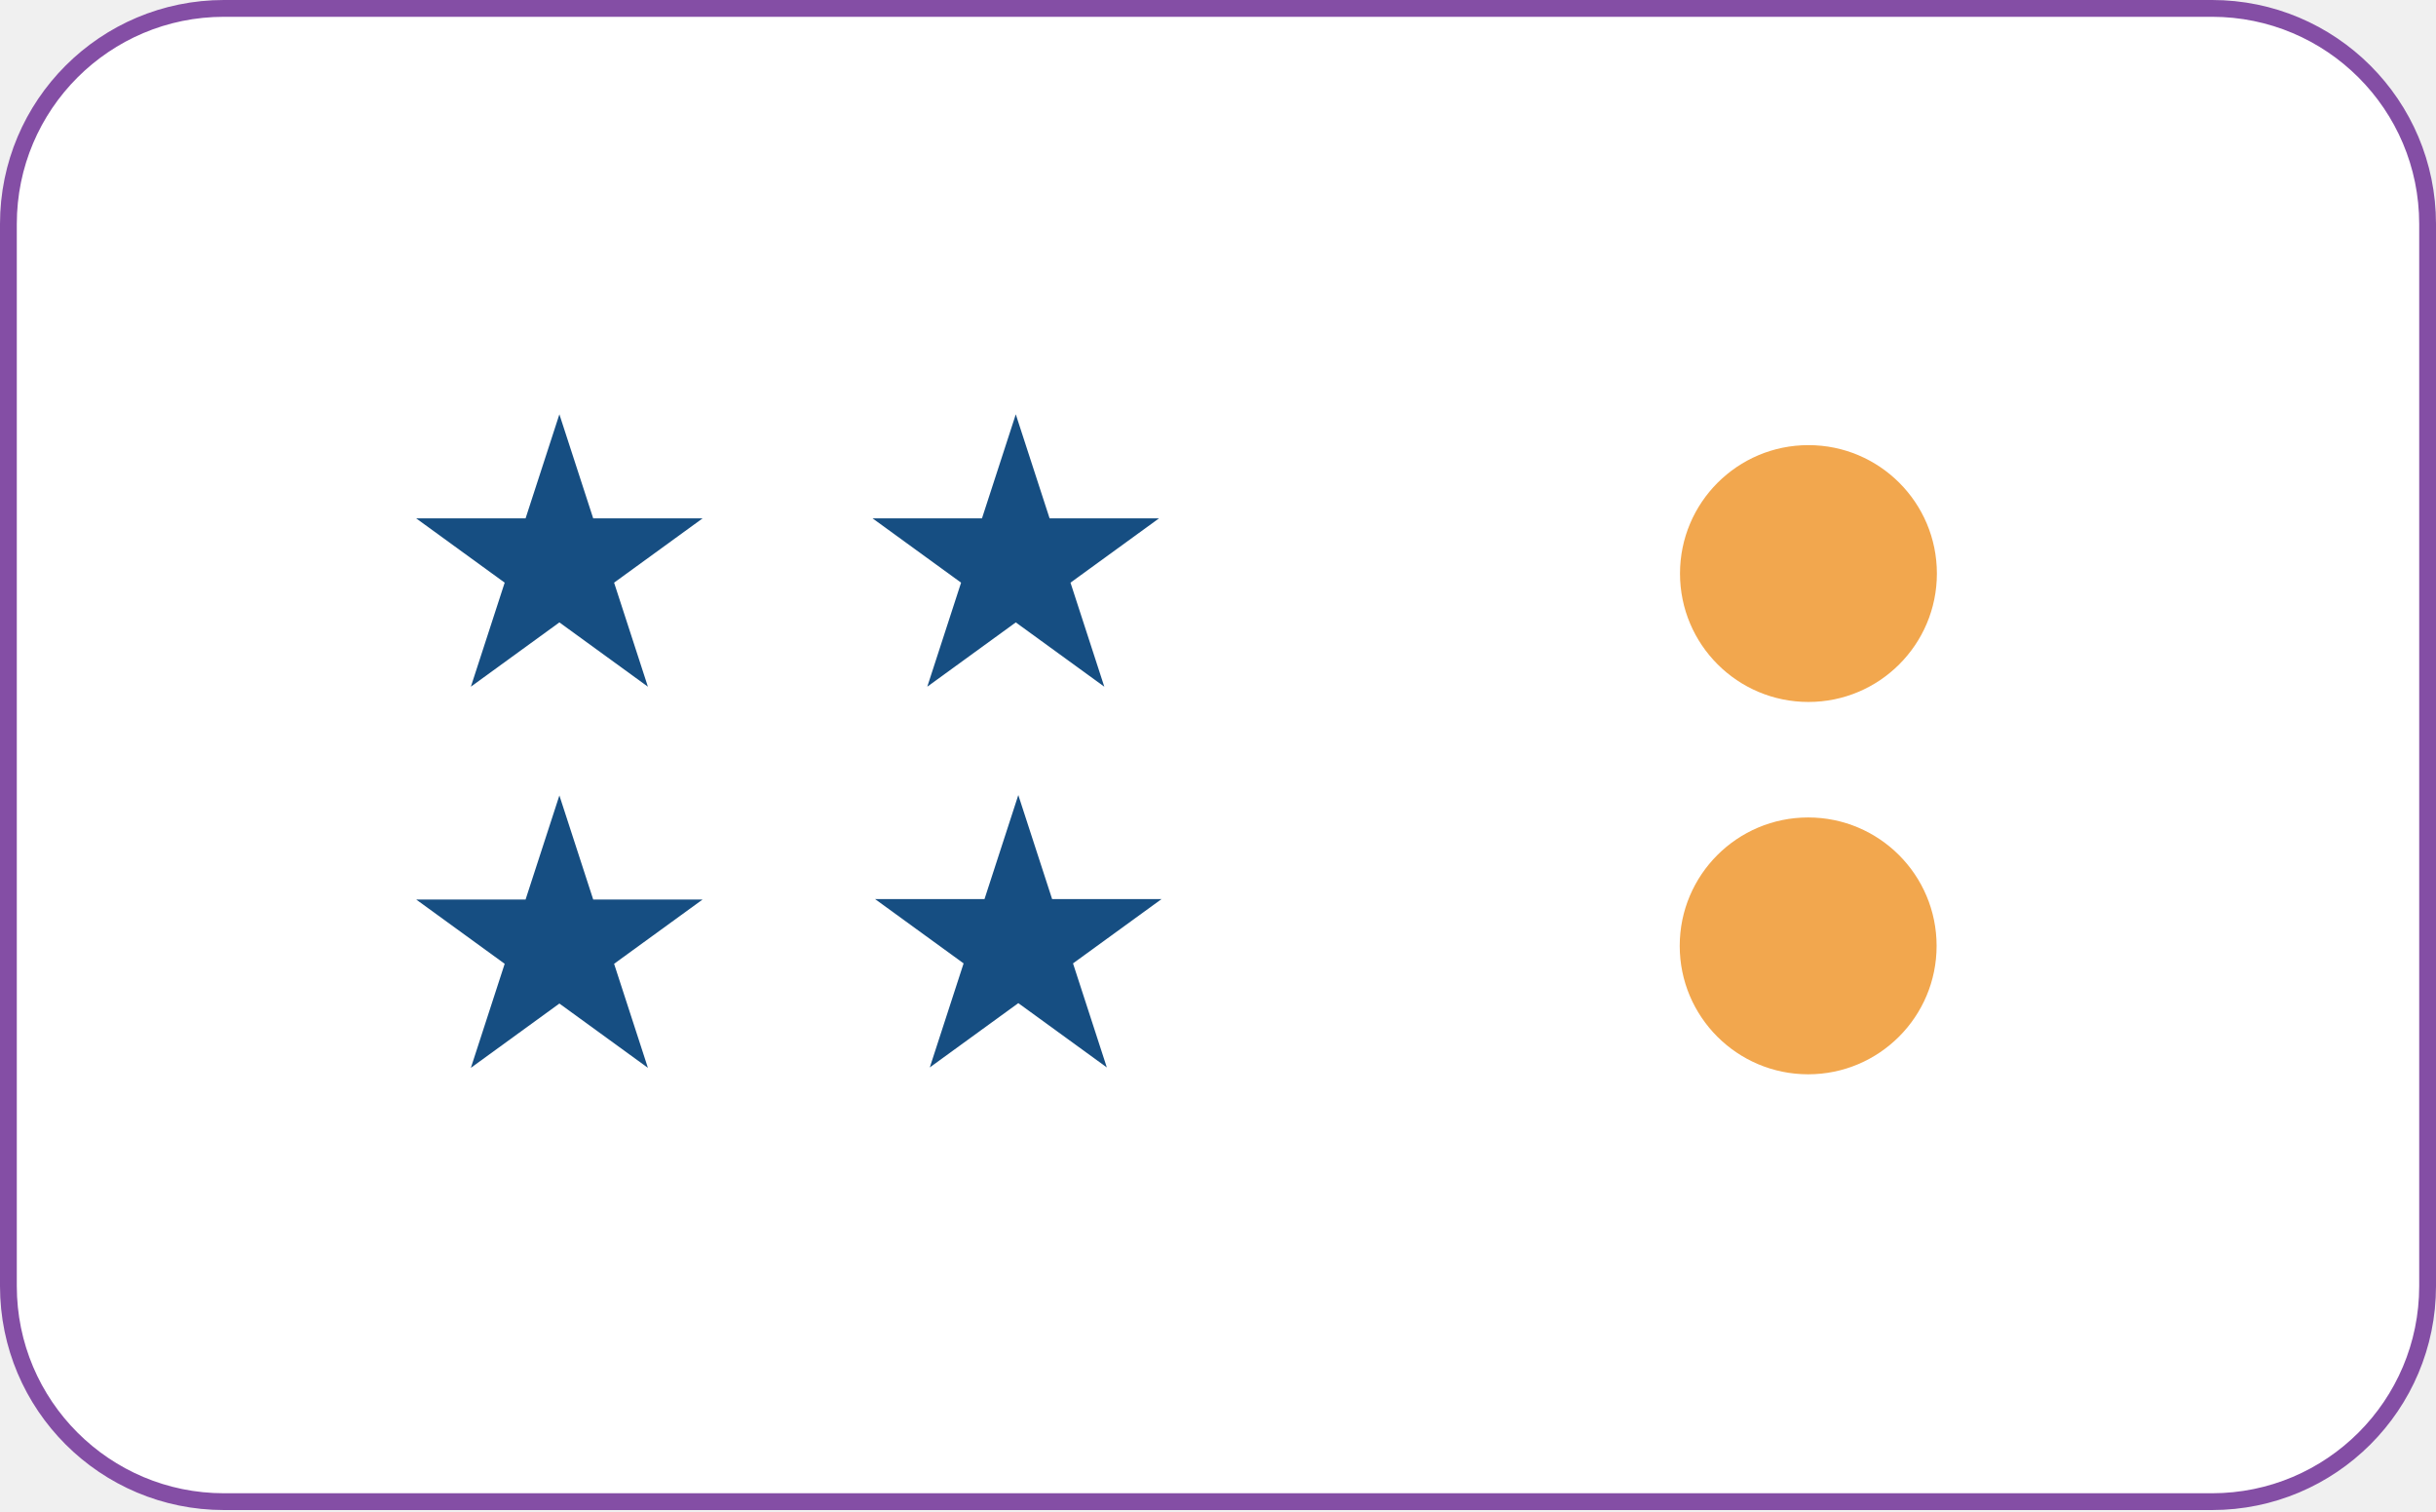
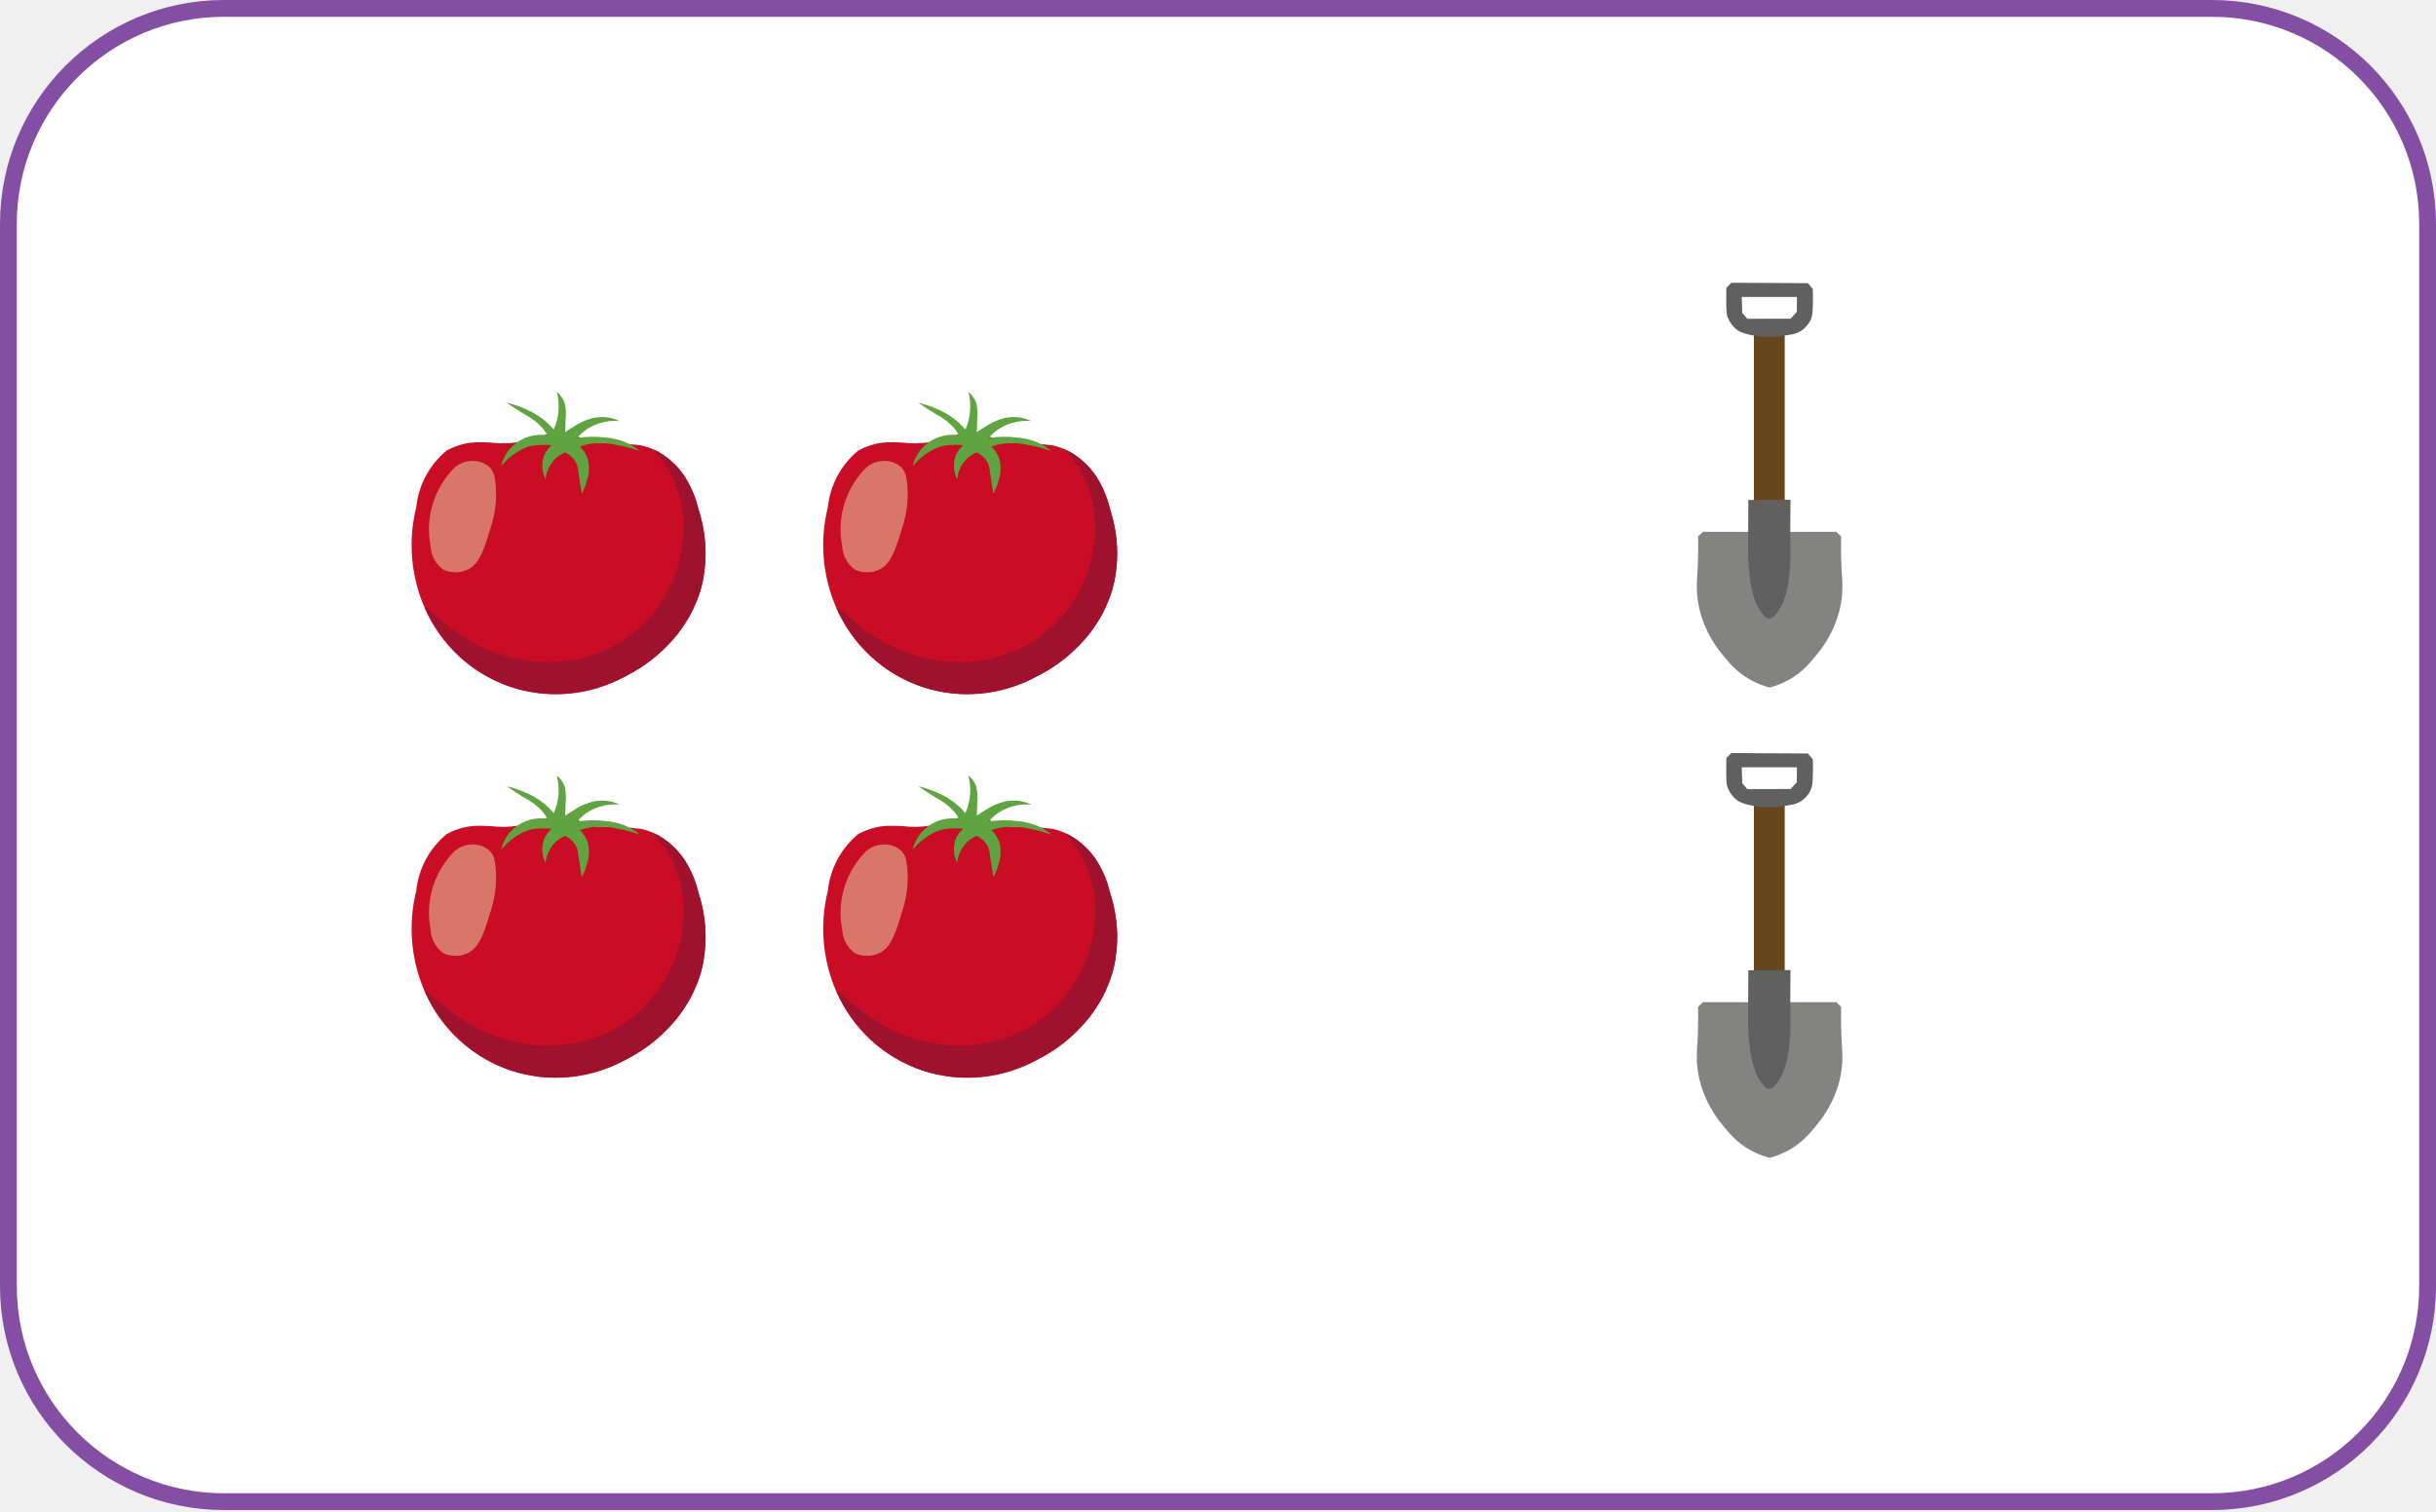
<svg xmlns="http://www.w3.org/2000/svg" width="870" height="540" viewBox="0 0 870 540" fill="none">
  <rect x="3" y="3" width="864" height="533.4" rx="77" fill="white" stroke="#844EA5" stroke-width="6" />
-   <path d="M199.782 284.145L211.857 321.308H250.931L219.319 344.275L231.394 381.438L199.782 358.47L168.17 381.438L180.244 344.275L148.632 321.308H187.707L199.782 284.145Z" fill="#164E82" />
-   <path d="M362.782 148L374.857 185.162H413.931L382.319 208.13L394.394 245.292L362.782 222.325L331.17 245.292L343.244 208.13L311.632 185.162H350.707L362.782 148Z" fill="#164E82" />
-   <path d="M363.682 284L375.757 321.162H414.831L383.219 344.13L395.294 381.292L363.682 358.325L332.07 381.292L344.144 344.13L312.532 321.162H351.607L363.682 284Z" fill="#164E82" />
-   <path d="M199.782 148L211.857 185.162H250.931L219.319 208.13L231.394 245.292L199.782 222.325L168.17 245.292L180.244 208.13L148.632 185.162H187.707L199.782 148Z" fill="#164E82" />
-   <circle cx="645.773" cy="337.873" r="45.873" fill="#F2A74E" />
-   <circle cx="645.873" cy="204.873" r="45.873" fill="#F2A74E" />
+   <path d="M177.913 295.336C175.156 295.028 172.381 294.917 169.608 295.004C168.299 295.084 166.998 295.267 165.717 295.551C163.578 296.08 161.512 296.87 159.566 297.904C153.398 302.964 149.479 310.251 148.662 318.181C145.667 330.202 146.74 342.875 151.713 354.224C154.558 360.807 158.762 366.717 164.049 371.567C169.336 376.417 175.589 380.099 182.398 382.372C189.207 384.644 196.419 385.457 203.564 384.756C210.708 384.055 217.625 381.857 223.861 378.304C230.104 375.196 235.659 370.867 240.196 365.574C244.733 360.282 248.159 354.133 250.272 347.492C252.83 337.968 252.515 327.901 249.368 318.554C247.884 311.737 244.23 305.583 238.952 301.014C236.056 298.57 232.604 296.873 228.897 296.073C224.107 295.487 219.283 295.214 214.457 295.256C212.951 295.243 211.454 295.01 210.016 294.565C208.801 294.116 207.614 293.594 206.462 293.002C204.419 292.071 202.219 291.533 199.977 291.416C197.997 291.525 196.039 291.897 194.157 292.522C190.349 293.519 190 293.849 187.86 294.377C184.606 295.16 181.257 295.483 177.913 295.336Z" fill="#C80D25" />
+   <path d="M251.348 342.624C251.603 341.134 251.783 339.631 251.886 338.123L251.896 337.981C251.991 336.557 252.021 335.181 251.987 333.854V333.731C251.96 332.508 251.871 331.339 251.769 330.208L251.706 329.574C251.58 328.568 251.454 327.563 251.301 326.626L251.159 325.826C251.018 325.053 250.867 324.313 250.708 323.621L250.539 322.88C250.43 322.425 250.327 322.026 250.21 321.614C249.918 320.555 249.641 319.544 249.35 318.559C248.968 317.289 248.539 315.945 248.035 314.555C247.456 312.984 246.94 311.734 246.462 310.738L246.156 310.073L245.809 309.382C244.612 307.057 243.07 304.926 241.234 303.061L241.171 303.024C240.465 302.323 239.718 301.664 238.934 301.05C237.724 300.079 236.442 299.202 235.099 298.425L235.058 298.4C234.627 298.141 234.095 297.943 233.611 297.717C234.904 299.688 236.338 301.564 237.902 303.33C242.836 311.308 244.936 320.714 243.862 330.03C243.183 337.432 240.801 344.577 236.902 350.908C233.002 357.239 227.691 362.584 221.382 366.527C210.321 373.021 197.206 375.084 184.682 372.301C163.889 368.198 152.959 352.935 151.728 354.242C155.652 362.708 161.651 370.049 169.171 375.585C169.884 376.087 170.61 376.579 171.364 377.059L171.816 377.33C175.124 379.405 178.662 381.09 182.359 382.351C183.546 382.747 184.716 383.075 185.89 383.38C186.268 383.478 186.645 383.546 187.023 383.631C187.833 383.829 188.579 383.979 189.354 384.101C189.795 384.176 190.207 384.231 190.655 384.303C191.355 384.409 192.053 384.502 192.72 384.614L194.024 384.734C194.7 384.786 195.367 384.823 196.026 384.857C196.443 384.876 196.86 384.892 197.268 384.896C197.95 384.906 198.623 384.896 199.293 384.884C199.646 384.871 200.017 384.871 200.362 384.855C201.198 384.817 202.015 384.758 202.813 384.678L203.321 384.641C204.303 384.551 205.228 384.406 206.148 384.271L206.952 384.122C207.588 384.01 208.217 383.894 208.823 383.766C209.151 383.704 209.468 383.623 209.787 383.555L211.345 383.178L212.298 382.922C212.781 382.784 213.253 382.65 213.711 382.506L214.577 382.243C215.039 382.092 215.488 381.934 215.921 381.786L216.652 381.528C217.129 381.357 217.59 381.16 218.021 381L218.505 380.816C219.091 380.583 219.632 380.349 220.141 380.125L220.55 379.942L221.578 379.469L221.955 379.288L222.591 378.974L223.278 378.634L223.866 378.307C230.397 374.887 236.222 370.267 241.038 364.689C241.385 364.284 241.73 363.879 242.065 363.446C242.151 363.303 242.31 363.148 242.401 363.025C242.895 362.392 243.345 361.733 243.781 361.12C244.003 360.751 244.276 360.404 244.495 360.071C244.998 359.305 245.492 358.52 245.963 357.705L246.184 357.336C246.681 356.509 247.108 355.633 247.535 354.737C247.661 354.5 247.773 354.257 247.87 354.008C248.265 353.147 248.645 352.268 248.999 351.356L249.137 351.003C249.568 349.867 249.955 348.702 250.317 347.491C250.769 345.905 251.133 344.296 251.41 342.67L251.348 342.624Z" fill="#9F122D" />
+   <path d="M168.358 301.652C166.24 301.74 164.206 302.504 162.555 303.833C158.874 307.432 156.146 311.887 154.614 316.799C153.082 321.711 152.795 326.925 153.778 331.975C153.847 333.639 154.288 335.267 155.07 336.738C155.853 338.209 156.955 339.486 158.297 340.476C159.54 341.048 160.883 341.37 162.251 341.423C163.619 341.477 164.984 341.26 166.268 340.785C171.188 338.948 172.734 333.808 175.7 323.92C177.305 318.454 177.613 312.691 176.6 307.085C176.295 305.808 175.635 304.643 174.696 303.724C172.928 302.247 170.659 301.505 168.358 301.652Z" fill="#D9766A" />
+   <path d="M194.855 308.188C195.116 305.409 196.348 302.812 198.335 300.85C199.344 299.884 200.528 299.117 201.824 298.592C203.482 299.373 204.853 300.653 205.744 302.252C206.461 303.612 206.387 304.665 206.92 307.941C207.276 310.134 207.564 311.978 207.767 313.309C208.619 311.785 209.261 310.154 209.678 308.46C210.517 305.943 210.567 303.231 209.822 300.685C209.254 299.097 208.316 297.667 207.087 296.512C208.556 295.997 210.074 295.633 211.617 295.429C214.637 295.109 217.689 295.307 220.642 296.015C223.343 296.514 225.998 297.237 228.578 298.177C227.745 297.453 226.853 296.8 225.911 296.224C222.998 294.553 219.748 293.556 216.399 293.306C212.982 292.864 209.519 292.916 206.117 293.461C206.779 292.659 207.517 291.921 208.319 291.257C210.061 289.849 212.059 288.791 214.203 288.14C216.505 287.431 218.925 287.189 221.322 287.425C220.457 286.993 219.549 286.651 218.613 286.405C216.39 285.858 214.071 285.821 211.831 286.298C209.303 286.94 206.907 288.021 204.754 289.493C203.519 290.212 202.535 290.875 201.866 291.338C201.909 290.231 201.948 288.805 201.992 287.156C202.246 285.074 202.136 282.964 201.667 280.919C201.104 279.38 200.129 278.024 198.848 277C199.431 279.222 199.637 281.526 199.458 283.816C199.278 286.105 198.71 288.348 197.778 290.448C196.646 289.101 195.379 287.874 193.996 286.785C191.945 285.195 189.682 283.899 187.273 282.932C185.249 282.046 183.145 281.353 180.989 280.865C183.539 282.644 185.676 283.992 187.197 284.912C189.578 286.12 191.734 287.727 193.57 289.663C194.313 290.528 194.96 291.47 195.499 292.474C192.697 292.059 189.834 292.435 187.236 293.561C185.164 294.46 183.333 295.834 181.892 297.572C180.452 299.31 179.441 301.363 178.944 303.564C180.819 301.237 183.131 299.298 185.751 297.857C187.145 297.053 188.664 296.488 190.246 296.185C191.337 296.012 192.441 295.925 193.547 295.925C194.711 295.886 195.876 295.917 197.036 296.017C195.785 297.08 194.823 298.441 194.238 299.973C193.78 301.313 193.599 302.732 193.705 304.144C193.811 305.555 194.202 306.931 194.855 308.188Z" fill="#5FA440" />
+   <path d="M324.913 295.336C322.156 295.028 319.381 294.917 316.608 295.004C315.299 295.084 313.998 295.267 312.717 295.551C310.578 296.08 308.512 296.87 306.566 297.904C300.398 302.964 296.479 310.251 295.662 318.181C292.667 330.202 293.74 342.875 298.713 354.224C301.558 360.807 305.762 366.717 311.049 371.567C316.336 376.417 322.589 380.099 329.398 382.372C336.207 384.644 343.419 385.457 350.564 384.756C357.708 384.055 364.625 381.857 370.861 378.304C377.104 375.196 382.659 370.867 387.196 365.574C391.733 360.282 395.159 354.133 397.272 347.492C399.83 337.968 399.515 327.901 396.368 318.554C394.884 311.737 391.23 305.583 385.952 301.014C383.056 298.57 379.604 296.873 375.897 296.073C371.107 295.487 366.283 295.214 361.457 295.256C359.951 295.243 358.454 295.01 357.016 294.565C355.801 294.116 354.614 293.594 353.462 293.002C351.419 292.071 349.219 291.533 346.977 291.416C344.997 291.525 343.039 291.897 341.157 292.522C337.349 293.519 337 293.849 334.86 294.377C331.606 295.16 328.257 295.483 324.913 295.336Z" fill="#C80D25" />
+   <path d="M398.348 342.624C398.603 341.134 398.783 339.631 398.886 338.123L398.896 337.981C398.991 336.557 399.021 335.181 398.987 333.854V333.731C398.96 332.508 398.871 331.339 398.769 330.208L398.706 329.574C398.58 328.568 398.454 327.563 398.301 326.626L398.159 325.826C398.018 325.053 397.867 324.313 397.708 323.621L397.539 322.88C397.43 322.425 397.327 322.026 397.21 321.614C396.918 320.555 396.641 319.544 396.35 318.559C395.968 317.289 395.539 315.945 395.035 314.555C394.456 312.984 393.94 311.734 393.462 310.738L393.156 310.073L392.809 309.382C391.612 307.057 390.07 304.926 388.234 303.061L388.171 303.024C387.465 302.323 386.718 301.664 385.934 301.05C384.724 300.079 383.442 299.202 382.099 298.425L382.058 298.4C381.627 298.141 381.095 297.943 380.611 297.717C381.904 299.688 383.338 301.564 384.902 303.33C389.836 311.308 391.936 320.714 390.862 330.03C390.183 337.432 387.801 344.577 383.902 350.908C380.002 357.239 374.691 362.584 368.382 366.527C357.321 373.021 344.206 375.084 331.682 372.301C310.889 368.198 299.959 352.935 298.728 354.242C302.652 362.708 308.651 370.049 316.171 375.585C316.884 376.087 317.61 376.579 318.364 377.059L318.816 377.33C322.124 379.405 325.662 381.09 329.359 382.351C330.546 382.747 331.716 383.075 332.89 383.38C333.268 383.478 333.645 383.546 334.023 383.631C334.833 383.829 335.579 383.979 336.354 384.101C336.795 384.176 337.207 384.231 337.655 384.303C338.355 384.409 339.053 384.502 339.72 384.614L341.024 384.734C341.7 384.786 342.367 384.823 343.026 384.857C343.443 384.876 343.86 384.892 344.268 384.896C344.95 384.906 345.623 384.896 346.293 384.884C346.646 384.871 347.017 384.871 347.362 384.855C348.198 384.817 349.015 384.758 349.813 384.678L350.321 384.641C351.303 384.551 352.228 384.406 353.148 384.271L353.952 384.122C354.588 384.01 355.217 383.894 355.823 383.766C356.151 383.704 356.468 383.623 356.787 383.555L358.345 383.178L359.298 382.922C359.781 382.784 360.253 382.65 360.711 382.506L361.577 382.243C362.039 382.092 362.488 381.934 362.921 381.786L363.652 381.528C364.129 381.357 364.59 381.16 365.021 381L365.505 380.816C366.091 380.583 366.632 380.349 367.141 380.125L367.55 379.942L368.578 379.469L368.955 379.288L369.591 378.974L370.278 378.634L370.866 378.307C377.397 374.887 383.222 370.267 388.038 364.689C388.385 364.284 388.73 363.879 389.065 363.446C389.151 363.303 389.31 363.148 389.401 363.025C389.895 362.392 390.345 361.733 390.781 361.12C391.003 360.751 391.276 360.404 391.495 360.071C391.998 359.305 392.492 358.52 392.963 357.705L393.184 357.336C393.681 356.509 394.108 355.633 394.535 354.737C394.661 354.5 394.773 354.257 394.87 354.008C395.265 353.147 395.645 352.268 395.999 351.356L396.137 351.003C396.568 349.867 396.955 348.702 397.317 347.491C397.769 345.905 398.133 344.296 398.41 342.67L398.348 342.624Z" fill="#9F122D" />
+   <path d="M315.358 301.652C313.24 301.74 311.206 302.504 309.555 303.833C305.874 307.432 303.146 311.887 301.614 316.799C300.082 321.711 299.795 326.925 300.778 331.975C300.847 333.639 301.288 335.267 302.07 336.738C302.853 338.209 303.955 339.486 305.297 340.476C306.54 341.048 307.883 341.37 309.251 341.423C310.619 341.477 311.984 341.26 313.268 340.785C318.188 338.948 319.734 333.808 322.7 323.92C324.305 318.454 324.613 312.691 323.6 307.085C323.295 305.808 322.635 304.643 321.696 303.724C319.928 302.247 317.659 301.505 315.358 301.652Z" fill="#D9766A" />
+   <path d="M341.855 308.188C342.116 305.409 343.348 302.812 345.335 300.85C346.344 299.884 347.528 299.117 348.824 298.592C350.482 299.373 351.853 300.653 352.744 302.252C353.461 303.612 353.387 304.665 353.92 307.941C354.276 310.134 354.564 311.978 354.767 313.309C355.619 311.785 356.261 310.154 356.678 308.46C357.517 305.943 357.567 303.231 356.822 300.685C356.254 299.097 355.316 297.667 354.087 296.512C355.556 295.997 357.074 295.633 358.617 295.429C361.637 295.109 364.689 295.307 367.642 296.015C370.343 296.514 372.998 297.237 375.578 298.177C374.745 297.453 373.853 296.8 372.911 296.224C369.998 294.553 366.748 293.556 363.399 293.306C359.982 292.864 356.519 292.916 353.117 293.461C353.779 292.659 354.517 291.921 355.319 291.257C357.061 289.849 359.059 288.791 361.203 288.14C363.505 287.431 365.925 287.189 368.322 287.425C367.457 286.993 366.549 286.651 365.613 286.405C363.39 285.858 361.071 285.821 358.831 286.298C356.303 286.94 353.907 288.021 351.754 289.493C350.519 290.212 349.535 290.875 348.866 291.338C348.909 290.231 348.948 288.805 348.992 287.156C349.246 285.074 349.136 282.964 348.667 280.919C348.104 279.38 347.129 278.024 345.848 277C346.431 279.222 346.637 281.526 346.458 283.816C346.278 286.105 345.71 288.348 344.778 290.448C343.646 289.101 342.379 287.874 340.996 286.785C338.945 285.195 336.682 283.899 334.273 282.932C332.249 282.046 330.145 281.353 327.989 280.865C330.539 282.644 332.676 283.992 334.197 284.912C336.578 286.12 338.734 287.727 340.57 289.663C341.313 290.528 341.96 291.47 342.499 292.474C339.697 292.059 336.834 292.435 334.236 293.561C332.164 294.46 330.333 295.834 328.892 297.572C327.452 299.31 326.441 301.363 325.944 303.564C327.819 301.237 330.131 299.298 332.751 297.857C334.145 297.053 335.664 296.488 337.246 296.185C338.337 296.012 339.441 295.925 340.547 295.925C341.711 295.886 342.876 295.917 344.036 296.017C342.785 297.08 341.823 298.441 341.238 299.973C340.78 301.313 340.599 302.732 340.705 304.144C340.811 305.555 341.202 306.931 341.855 308.188Z" fill="#5FA440" />
+   <path d="M177.913 158.336C175.156 158.028 172.381 157.917 169.608 158.004C168.299 158.084 166.998 158.267 165.717 158.551C163.578 159.08 161.512 159.87 159.566 160.904C153.398 165.964 149.479 173.251 148.662 181.181C145.667 193.202 146.74 205.875 151.713 217.224C154.558 223.807 158.762 229.717 164.049 234.567C169.336 239.417 175.589 243.099 182.398 245.372C189.207 247.644 196.419 248.457 203.564 247.756C210.708 247.055 217.625 244.857 223.861 241.304C230.104 238.196 235.659 233.867 240.196 228.574C244.733 223.282 248.159 217.133 250.272 210.492C252.83 200.968 252.515 190.901 249.368 181.554C247.884 174.737 244.23 168.583 238.952 164.014C236.056 161.57 232.604 159.873 228.897 159.073C224.107 158.487 219.283 158.214 214.457 158.256C212.951 158.243 211.454 158.01 210.016 157.565C208.801 157.116 207.614 156.594 206.462 156.002C204.419 155.071 202.219 154.533 199.977 154.416C197.997 154.525 196.039 154.897 194.157 155.522C190.349 156.519 190 156.849 187.86 157.377C184.606 158.16 181.257 158.483 177.913 158.336Z" fill="#C80D25" />
+   <path d="M251.348 205.624C251.603 204.134 251.783 202.631 251.886 201.123L251.896 200.981C251.991 199.557 252.021 198.181 251.987 196.854V196.731C251.96 195.508 251.871 194.339 251.769 193.208L251.706 192.574C251.58 191.568 251.454 190.563 251.301 189.626L251.159 188.826C251.018 188.053 250.867 187.313 250.708 186.621L250.539 185.88C250.43 185.425 250.327 185.026 250.21 184.614C249.918 183.555 249.641 182.544 249.35 181.559C248.968 180.289 248.539 178.945 248.035 177.555C247.456 175.984 246.94 174.734 246.462 173.738L246.156 173.073L245.809 172.382C244.612 170.057 243.07 167.926 241.234 166.061L241.171 166.024C240.465 165.323 239.718 164.664 238.934 164.05C237.724 163.079 236.442 162.202 235.099 161.425L235.058 161.4C234.627 161.141 234.095 160.943 233.611 160.717C234.904 162.688 236.338 164.564 237.902 166.33C242.836 174.308 244.936 183.714 243.862 193.03C243.183 200.432 240.801 207.577 236.902 213.908C233.002 220.239 227.691 225.584 221.382 229.527C210.321 236.021 197.206 238.084 184.682 235.301C163.889 231.198 152.959 215.935 151.728 217.242C155.652 225.708 161.651 233.049 169.171 238.585C169.884 239.087 170.61 239.579 171.364 240.059L171.816 240.33C175.124 242.405 178.662 244.09 182.359 245.351C183.546 245.747 184.716 246.075 185.89 246.38C186.268 246.478 186.645 246.546 187.023 246.631C187.833 246.829 188.579 246.979 189.354 247.101C189.795 247.176 190.207 247.231 190.655 247.303C191.355 247.409 192.053 247.502 192.72 247.614L194.024 247.734C194.7 247.786 195.367 247.823 196.026 247.857C196.443 247.876 196.86 247.892 197.268 247.896C197.95 247.906 198.623 247.896 199.293 247.884C199.646 247.871 200.017 247.871 200.362 247.855C201.198 247.817 202.015 247.758 202.813 247.678L203.321 247.641C204.303 247.551 205.228 247.406 206.148 247.271L206.952 247.122C207.588 247.01 208.217 246.894 208.823 246.766C209.151 246.704 209.468 246.623 209.787 246.555L211.345 246.178L212.298 245.922C212.781 245.784 213.253 245.65 213.711 245.506L214.577 245.243C215.039 245.092 215.488 244.934 215.921 244.786L216.652 244.528C217.129 244.357 217.59 244.16 218.021 244L218.505 243.816C219.091 243.583 219.632 243.349 220.141 243.125L220.55 242.942L221.578 242.469L221.955 242.288L222.591 241.974L223.278 241.634L223.866 241.307C230.397 237.887 236.222 233.267 241.038 227.689C241.385 227.284 241.73 226.879 242.065 226.446C242.151 226.303 242.31 226.148 242.401 226.025C242.895 225.392 243.345 224.733 243.781 224.12C244.003 223.751 244.276 223.404 244.495 223.071C244.998 222.305 245.492 221.52 245.963 220.705L246.184 220.336C246.681 219.509 247.108 218.633 247.535 217.737C247.661 217.5 247.773 217.257 247.87 217.008C248.265 216.147 248.645 215.268 248.999 214.356L249.137 214.003C249.568 212.867 249.955 211.702 250.317 210.491C250.769 208.905 251.133 207.296 251.41 205.67L251.348 205.624Z" fill="#9F122D" />
+   <path d="M168.358 164.652C166.24 164.74 164.206 165.504 162.555 166.833C158.874 170.432 156.146 174.887 154.614 179.799C153.082 184.711 152.795 189.925 153.778 194.975C153.847 196.639 154.288 198.267 155.07 199.738C155.853 201.209 156.955 202.486 158.297 203.476C159.54 204.048 160.883 204.37 162.251 204.423C163.619 204.477 164.984 204.26 166.268 203.785C171.188 201.948 172.734 196.808 175.7 186.92C177.305 181.454 177.613 175.691 176.6 170.085C176.295 168.808 175.635 167.643 174.696 166.724C172.928 165.247 170.659 164.505 168.358 164.652Z" fill="#D9766A" />
+   <path d="M194.855 171.188C195.116 168.409 196.348 165.812 198.335 163.85C199.344 162.884 200.528 162.117 201.824 161.592C203.482 162.373 204.853 163.653 205.744 165.252C206.461 166.612 206.387 167.665 206.92 170.941C207.276 173.134 207.564 174.978 207.767 176.309C208.619 174.785 209.261 173.154 209.678 171.46C210.517 168.943 210.567 166.231 209.822 163.685C209.254 162.097 208.316 160.667 207.087 159.512C208.556 158.997 210.074 158.633 211.617 158.429C214.637 158.109 217.689 158.307 220.642 159.015C223.343 159.514 225.998 160.237 228.578 161.177C227.745 160.453 226.853 159.8 225.911 159.224C222.998 157.553 219.748 156.556 216.399 156.306C212.982 155.864 209.519 155.916 206.117 156.461C206.779 155.659 207.517 154.921 208.319 154.257C210.061 152.849 212.059 151.791 214.203 151.14C216.505 150.431 218.925 150.189 221.322 150.425C220.457 149.993 219.549 149.651 218.613 149.405C216.39 148.858 214.071 148.821 211.831 149.298C209.303 149.94 206.907 151.021 204.754 152.493C203.519 153.212 202.535 153.875 201.866 154.338C201.909 153.231 201.948 151.805 201.992 150.156C202.246 148.074 202.136 145.964 201.667 143.919C201.104 142.38 200.129 141.024 198.848 140C199.431 142.222 199.637 144.526 199.458 146.816C199.278 149.105 198.71 151.348 197.778 153.448C196.646 152.101 195.379 150.874 193.996 149.785C191.945 148.195 189.682 146.899 187.273 145.932C185.249 145.046 183.145 144.353 180.989 143.865C183.539 145.644 185.676 146.992 187.197 147.912C189.578 149.12 191.734 150.727 193.57 152.663C194.313 153.528 194.96 154.47 195.499 155.474C192.697 155.059 189.834 155.435 187.236 156.561C185.164 157.46 183.333 158.834 181.892 160.572C180.452 162.31 179.441 164.363 178.944 166.564C180.819 164.237 183.131 162.298 185.751 160.857C187.145 160.053 188.664 159.488 190.246 159.185C191.337 159.012 192.441 158.925 193.547 158.925C194.711 158.886 195.876 158.917 197.036 159.017C195.785 160.08 194.823 161.441 194.238 162.973C193.78 164.313 193.599 165.732 193.705 167.144C193.811 168.555 194.202 169.931 194.855 171.188Z" fill="#5FA440" />
+   <path d="M324.913 158.336C322.156 158.028 319.381 157.917 316.608 158.004C315.299 158.084 313.998 158.267 312.717 158.551C310.578 159.08 308.512 159.87 306.566 160.904C300.398 165.964 296.479 173.251 295.662 181.181C292.667 193.202 293.74 205.875 298.713 217.224C301.558 223.807 305.762 229.717 311.049 234.567C316.336 239.417 322.589 243.099 329.398 245.372C336.207 247.644 343.419 248.457 350.564 247.756C357.708 247.055 364.625 244.857 370.861 241.304C377.104 238.196 382.659 233.867 387.196 228.574C391.733 223.282 395.159 217.133 397.272 210.492C399.83 200.968 399.515 190.901 396.368 181.554C394.884 174.737 391.23 168.583 385.952 164.014C383.056 161.57 379.604 159.873 375.897 159.073C371.107 158.487 366.283 158.214 361.457 158.256C359.951 158.243 358.454 158.01 357.016 157.565C355.801 157.116 354.614 156.594 353.462 156.002C351.419 155.071 349.219 154.533 346.977 154.416C344.997 154.525 343.039 154.897 341.157 155.522C337.349 156.519 337 156.849 334.86 157.377C331.606 158.16 328.257 158.483 324.913 158.336Z" fill="#C80D25" />
+   <path d="M398.348 205.624C398.603 204.134 398.783 202.631 398.886 201.123L398.896 200.981C398.991 199.557 399.021 198.181 398.987 196.854V196.731C398.96 195.508 398.871 194.339 398.769 193.208L398.706 192.574C398.58 191.568 398.454 190.563 398.301 189.626L398.159 188.826C398.018 188.053 397.867 187.313 397.708 186.621L397.539 185.88C397.43 185.425 397.327 185.026 397.21 184.614C396.918 183.555 396.641 182.544 396.35 181.559C395.968 180.289 395.539 178.945 395.035 177.555C394.456 175.984 393.94 174.734 393.462 173.738L393.156 173.073L392.809 172.382C391.612 170.057 390.07 167.926 388.234 166.061L388.171 166.024C387.465 165.323 386.718 164.664 385.934 164.05C384.724 163.079 383.442 162.202 382.099 161.425L382.058 161.4C381.627 161.141 381.095 160.943 380.611 160.717C381.904 162.688 383.338 164.564 384.902 166.33C389.836 174.308 391.936 183.714 390.862 193.03C390.183 200.432 387.801 207.577 383.902 213.908C380.002 220.239 374.691 225.584 368.382 229.527C357.321 236.021 344.206 238.084 331.682 235.301C310.889 231.198 299.959 215.935 298.728 217.242C302.652 225.708 308.651 233.049 316.171 238.585C316.884 239.087 317.61 239.579 318.364 240.059L318.816 240.33C322.124 242.405 325.662 244.09 329.359 245.351C330.546 245.747 331.716 246.075 332.89 246.38C333.268 246.478 333.645 246.546 334.023 246.631C334.833 246.829 335.579 246.979 336.354 247.101C336.795 247.176 337.207 247.231 337.655 247.303C338.355 247.409 339.053 247.502 339.72 247.614L341.024 247.734C341.7 247.786 342.367 247.823 343.026 247.857C343.443 247.876 343.86 247.892 344.268 247.896C344.95 247.906 345.623 247.896 346.293 247.884C346.646 247.871 347.017 247.871 347.362 247.855C348.198 247.817 349.015 247.758 349.813 247.678L350.321 247.641C351.303 247.551 352.228 247.406 353.148 247.271L353.952 247.122C354.588 247.01 355.217 246.894 355.823 246.766C356.151 246.704 356.468 246.623 356.787 246.555L358.345 246.178L359.298 245.922C359.781 245.784 360.253 245.65 360.711 245.506L361.577 245.243C362.039 245.092 362.488 244.934 362.921 244.786L363.652 244.528C364.129 244.357 364.59 244.16 365.021 244L365.505 243.816C366.091 243.583 366.632 243.349 367.141 243.125L367.55 242.942L368.578 242.469L368.955 242.288L369.591 241.974L370.278 241.634L370.866 241.307C377.397 237.887 383.222 233.267 388.038 227.689C388.385 227.284 388.73 226.879 389.065 226.446C389.151 226.303 389.31 226.148 389.401 226.025C389.895 225.392 390.345 224.733 390.781 224.12C391.003 223.751 391.276 223.404 391.495 223.071C391.998 222.305 392.492 221.52 392.963 220.705L393.184 220.336C393.681 219.509 394.108 218.633 394.535 217.737C394.661 217.5 394.773 217.257 394.87 217.008C395.265 216.147 395.645 215.268 395.999 214.356L396.137 214.003C396.568 212.867 396.955 211.702 397.317 210.491C397.769 208.905 398.133 207.296 398.41 205.67L398.348 205.624Z" fill="#9F122D" />
+   <path d="M315.358 164.652C313.24 164.74 311.206 165.504 309.555 166.833C305.874 170.432 303.146 174.887 301.614 179.799C300.082 184.711 299.795 189.925 300.778 194.975C300.847 196.639 301.288 198.267 302.07 199.738C302.853 201.209 303.955 202.486 305.297 203.476C306.54 204.048 307.883 204.37 309.251 204.423C310.619 204.477 311.984 204.26 313.268 203.785C318.188 201.948 319.734 196.808 322.7 186.92C324.305 181.454 324.613 175.691 323.6 170.085C323.295 168.808 322.635 167.643 321.696 166.724C319.928 165.247 317.659 164.505 315.358 164.652Z" fill="#D9766A" />
+   <path d="M341.855 171.188C342.116 168.409 343.348 165.812 345.335 163.85C346.344 162.884 347.528 162.117 348.824 161.592C350.482 162.373 351.853 163.653 352.744 165.252C353.461 166.612 353.387 167.665 353.92 170.941C354.276 173.134 354.564 174.978 354.767 176.309C355.619 174.785 356.261 173.154 356.678 171.46C357.517 168.943 357.567 166.231 356.822 163.685C356.254 162.097 355.316 160.667 354.087 159.512C355.556 158.997 357.074 158.633 358.617 158.429C361.637 158.109 364.689 158.307 367.642 159.015C370.343 159.514 372.998 160.237 375.578 161.177C374.745 160.453 373.853 159.8 372.911 159.224C369.998 157.553 366.748 156.556 363.399 156.306C359.982 155.864 356.519 155.916 353.117 156.461C353.779 155.659 354.517 154.921 355.319 154.257C357.061 152.849 359.059 151.791 361.203 151.14C363.505 150.431 365.925 150.189 368.322 150.425C367.457 149.993 366.549 149.651 365.613 149.405C363.39 148.858 361.071 148.821 358.831 149.298C356.303 149.94 353.907 151.021 351.754 152.493C350.519 153.212 349.535 153.875 348.866 154.338C348.909 153.231 348.948 151.805 348.992 150.156C349.246 148.074 349.136 145.964 348.667 143.919C348.104 142.38 347.129 141.024 345.848 140C346.431 142.222 346.637 144.526 346.458 146.816C346.278 149.105 345.71 151.348 344.778 153.448C343.646 152.101 342.379 150.874 340.996 149.785C338.945 148.195 336.682 146.899 334.273 145.932C332.249 145.046 330.145 144.353 327.989 143.865C330.539 145.644 332.676 146.992 334.197 147.912C336.578 149.12 338.734 150.727 340.57 152.663C341.313 153.528 341.96 154.47 342.499 155.474C339.697 155.059 336.834 155.435 334.236 156.561C332.164 157.46 330.333 158.834 328.892 160.572C327.452 162.31 326.441 164.363 325.944 166.564C327.819 164.237 330.131 162.298 332.751 160.857C334.145 160.053 335.664 159.488 337.246 159.185C338.337 159.012 339.441 158.925 340.547 158.925C341.711 158.886 342.876 158.917 344.036 159.017C342.785 160.08 341.823 161.441 341.238 162.973C340.78 164.313 340.599 165.732 340.705 167.144C340.811 168.555 341.202 169.931 341.855 171.188Z" fill="#5FA440" />
+   <path d="M657.806 373.088C657.603 369.913 657.421 365.377 657.541 359.623C656.953 359.07 656.366 358.517 655.777 357.965C652.02 357.948 648.709 357.952 645.945 357.965C644.279 357.972 643.381 357.98 641.036 357.994C637.607 358.015 634.568 358.027 632 358.036C629.431 358.027 626.393 358.015 622.964 357.994C620.619 357.98 619.722 357.972 618.055 357.965C615.291 357.952 611.98 357.948 608.223 357.965C607.635 358.517 607.047 359.07 606.459 359.623C606.578 365.377 606.397 369.911 606.194 373.088C606.038 375.537 605.798 378.32 606.313 382.141C606.577 384.071 606.99 385.977 607.548 387.843C609.16 393.037 611.799 397.854 615.308 402.009C617.633 404.863 620.253 408.032 624.832 410.66C627.081 411.948 629.491 412.934 631.999 413.591H632.004C634.511 412.934 636.922 411.948 639.171 410.66C643.749 408.034 646.37 404.864 648.695 402.009C652.203 397.854 654.842 393.037 656.455 387.843C657.013 385.977 657.425 384.071 657.689 382.141C658.201 378.32 657.962 375.537 657.806 373.088Z" fill="#838382" />
+   <path d="M637.397 285.98H626.403V348.059H637.397V285.98Z" fill="#67461B" />
+   <path d="M636.793 383.124C636.392 384.109 635.892 385.051 635.299 385.935C634.293 387.409 633.219 388.983 631.827 388.958C630.512 388.936 629.547 387.495 628.549 386.006C627.784 384.83 627.169 383.564 626.717 382.236C625.807 379.725 625.189 376.953 624.765 373.021C624.442 369.937 624.297 366.837 624.331 363.736C624.341 356.627 624.37 350.875 624.403 346.588L639.469 346.516C639.35 353.892 639.376 359.686 639.42 363.629C639.504 366.871 639.383 370.115 639.059 373.342C638.738 376.38 638.172 379.816 636.793 383.124Z" fill="#606060" />
+   <path d="M647.42 271.222L645.665 269.144L618.345 269L616.537 270.808C616.518 271.861 616.5 273.406 616.513 275.28C616.542 279.585 616.7 280.241 616.821 280.659C617.438 282.759 618.723 284.6 620.481 285.904C620.961 286.248 621.997 286.915 624.846 287.58C630.82 288.975 635.545 288.208 639.44 287.536C640.563 287.388 641.652 287.045 642.658 286.523C644.476 285.508 645.915 283.93 646.759 282.026C647.322 280.707 647.377 279.189 647.464 276.206C647.525 274.107 647.475 272.382 647.42 271.222ZM641.732 279.397L639.498 281.836L624.037 281.866C623.438 281.169 622.838 280.472 622.238 279.775L622.04 274.076H641.761C641.752 275.849 641.742 277.623 641.732 279.397Z" fill="#606060" />
+   <path d="M657.806 205.088C657.603 201.913 657.421 197.377 657.541 191.623C656.953 191.07 656.366 190.517 655.777 189.965C652.02 189.948 648.709 189.952 645.945 189.965C644.279 189.972 643.381 189.98 641.036 189.994C637.607 190.015 634.568 190.027 632 190.036C629.431 190.027 626.393 190.015 622.964 189.994C620.619 189.98 619.722 189.972 618.055 189.965C615.291 189.952 611.98 189.948 608.223 189.965C607.635 190.517 607.047 191.07 606.459 191.623C606.578 197.377 606.397 201.911 606.194 205.088C606.038 207.537 605.798 210.32 606.313 214.141C606.577 216.071 606.99 217.977 607.548 219.843C609.16 225.037 611.799 229.854 615.308 234.009C617.633 236.863 620.253 240.032 624.832 242.66C627.081 243.948 629.491 244.934 631.999 245.591H632.004C634.511 244.934 636.922 243.948 639.171 242.66C643.749 240.034 646.37 236.864 648.695 234.009C652.203 229.854 654.842 225.037 656.455 219.843C657.013 217.977 657.425 216.071 657.689 214.141C658.201 210.32 657.962 207.537 657.806 205.088Z" fill="#838382" />
+   <path d="M637.397 117.98H626.403V180.059H637.397V117.98Z" fill="#67461B" />
+   <path d="M636.793 215.124C636.392 216.109 635.892 217.051 635.299 217.935C634.293 219.409 633.219 220.983 631.827 220.958C630.512 220.936 629.547 219.495 628.549 218.006C627.784 216.83 627.169 215.564 626.717 214.236C625.807 211.725 625.189 208.953 624.765 205.021C624.442 201.937 624.297 198.837 624.331 195.736C624.341 188.627 624.37 182.875 624.403 178.588L639.469 178.516C639.35 185.892 639.376 191.686 639.42 195.629C639.504 198.871 639.383 202.115 639.059 205.342C638.738 208.38 638.172 211.816 636.793 215.124Z" fill="#606060" />
+   <path d="M647.42 103.222L645.665 101.144L618.345 101L616.537 102.808C616.518 103.861 616.5 105.406 616.513 107.28C616.542 111.585 616.7 112.241 616.821 112.659C617.438 114.759 618.723 116.6 620.481 117.904C620.961 118.248 621.997 118.915 624.846 119.58C630.82 120.975 635.545 120.208 639.44 119.536C640.563 119.388 641.652 119.045 642.658 118.523C644.476 117.508 645.915 115.93 646.759 114.026C647.322 112.707 647.377 111.189 647.464 108.206C647.525 106.107 647.475 104.382 647.42 103.222ZM641.732 111.397L639.498 113.836L624.037 113.866C623.438 113.169 622.838 112.472 622.238 111.775L622.04 106.076H641.761C641.752 107.849 641.742 109.623 641.732 111.397Z" fill="#606060" />
</svg>
